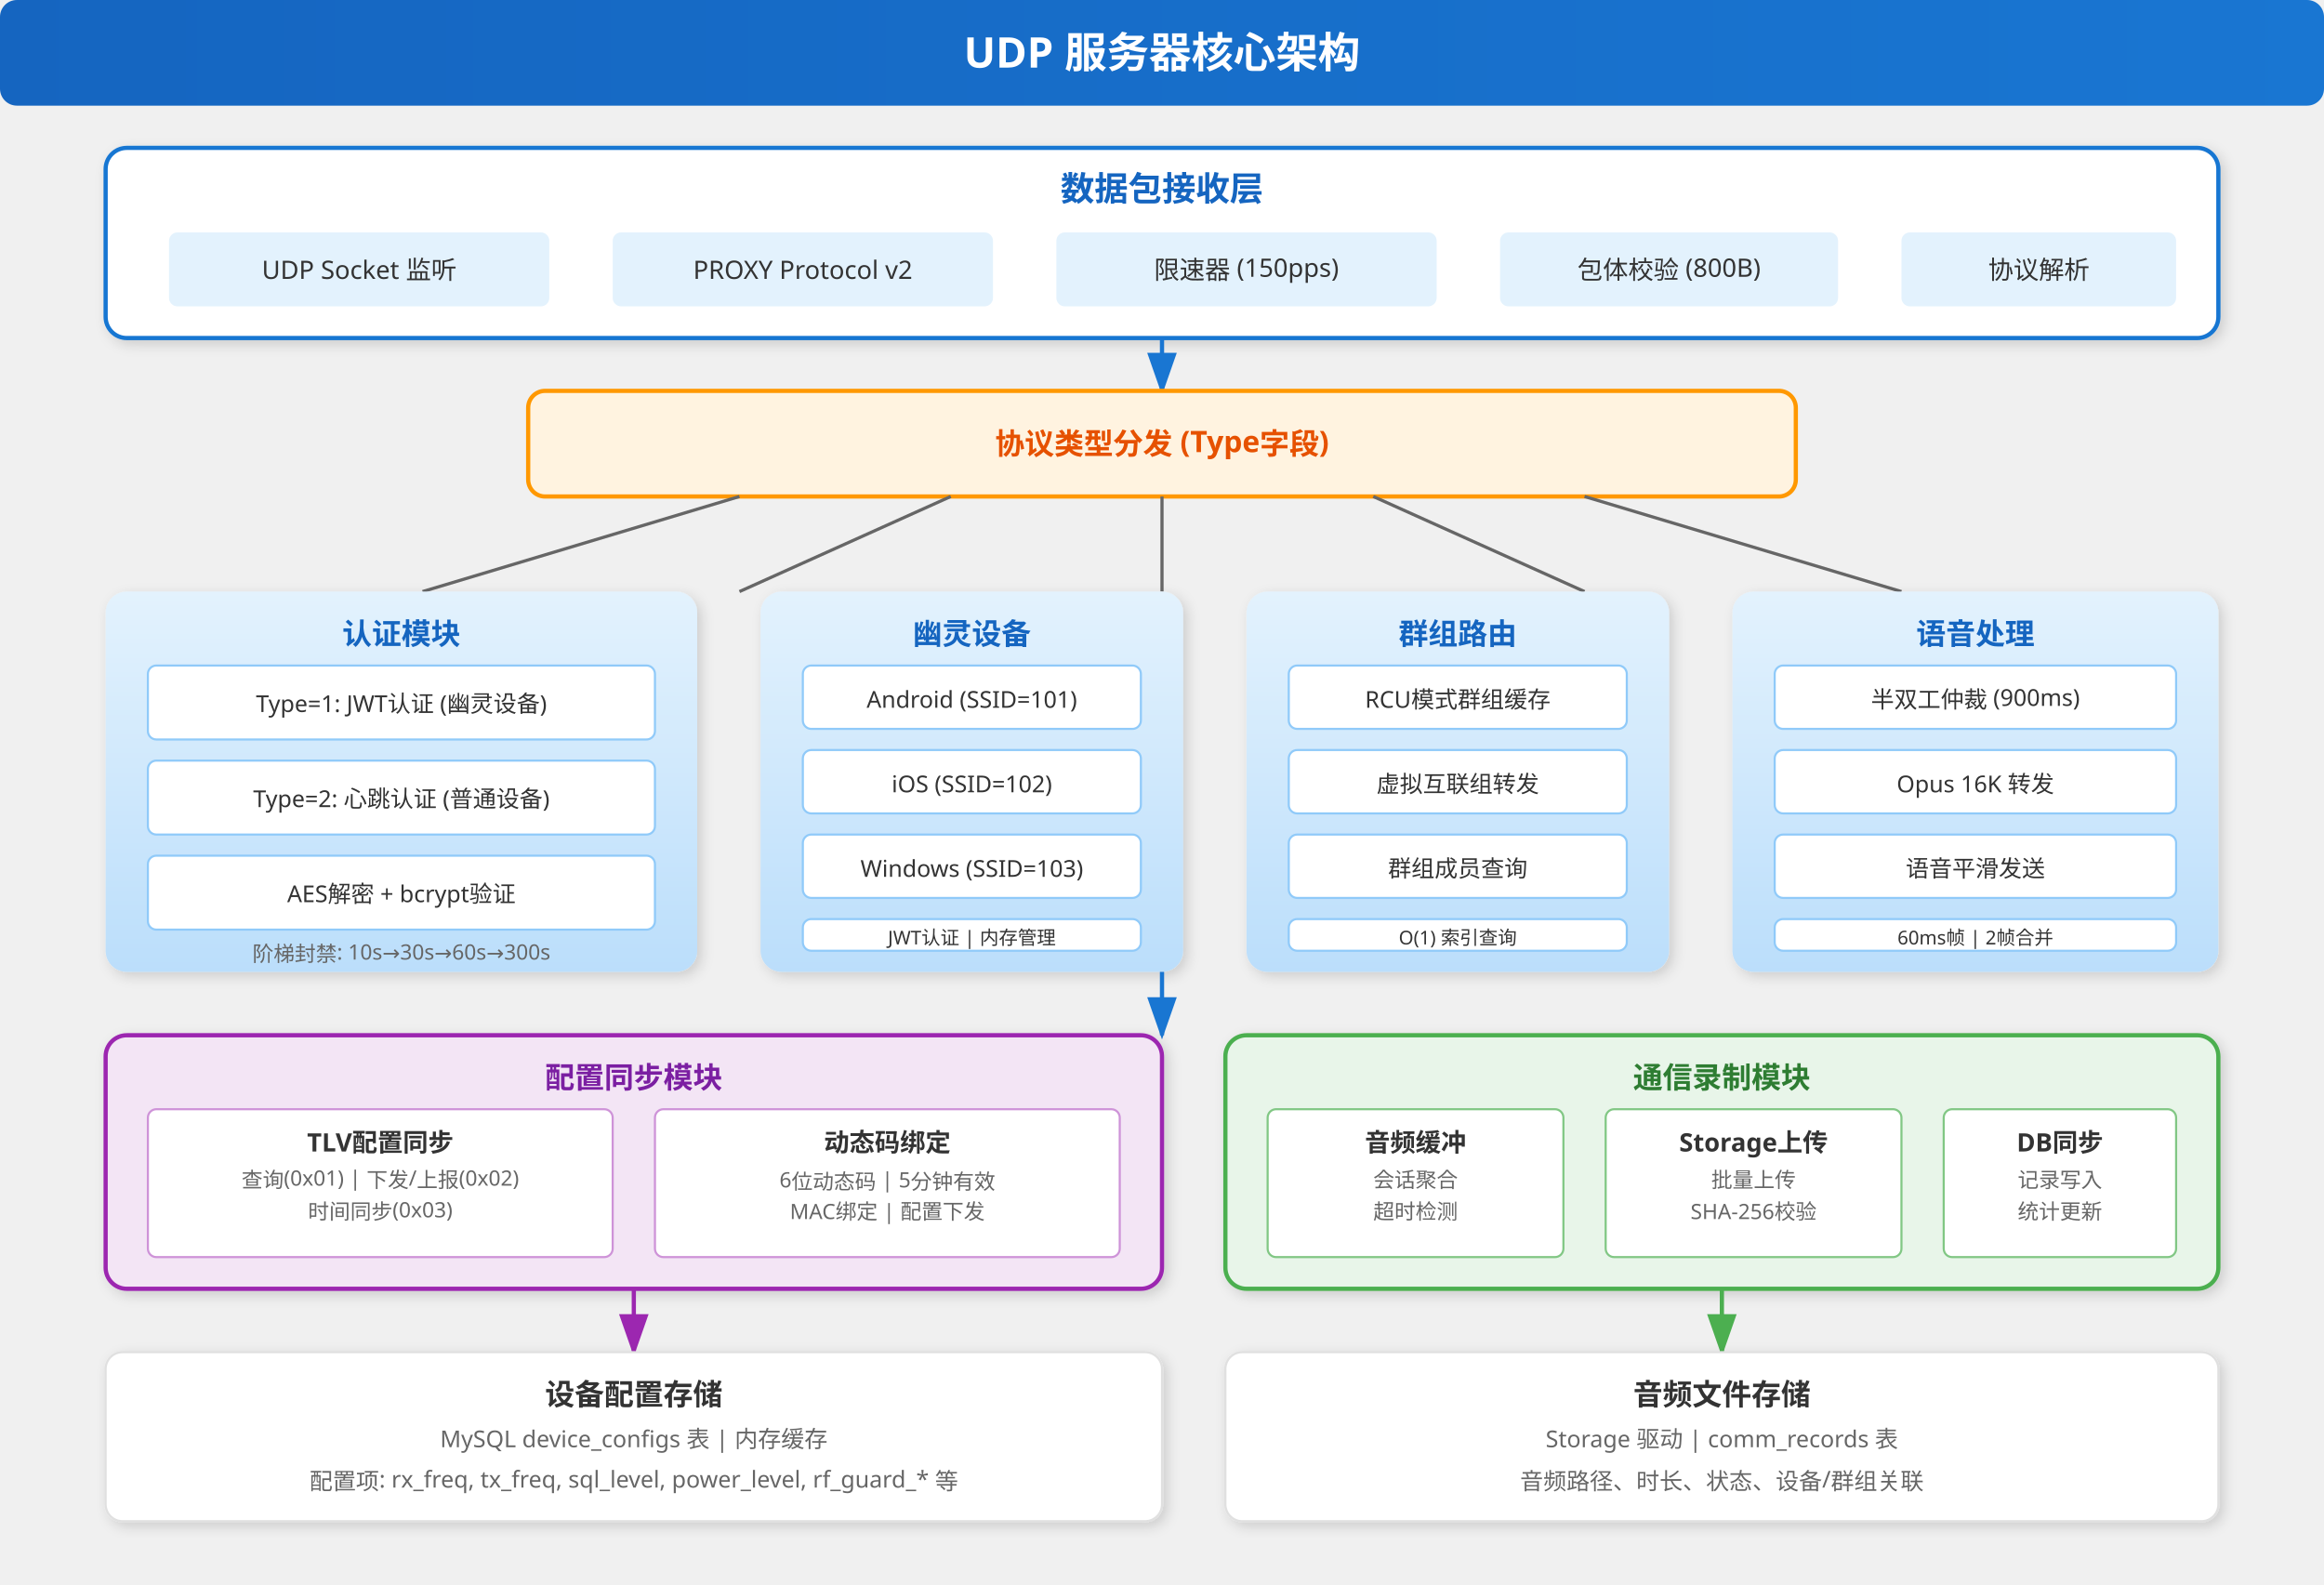
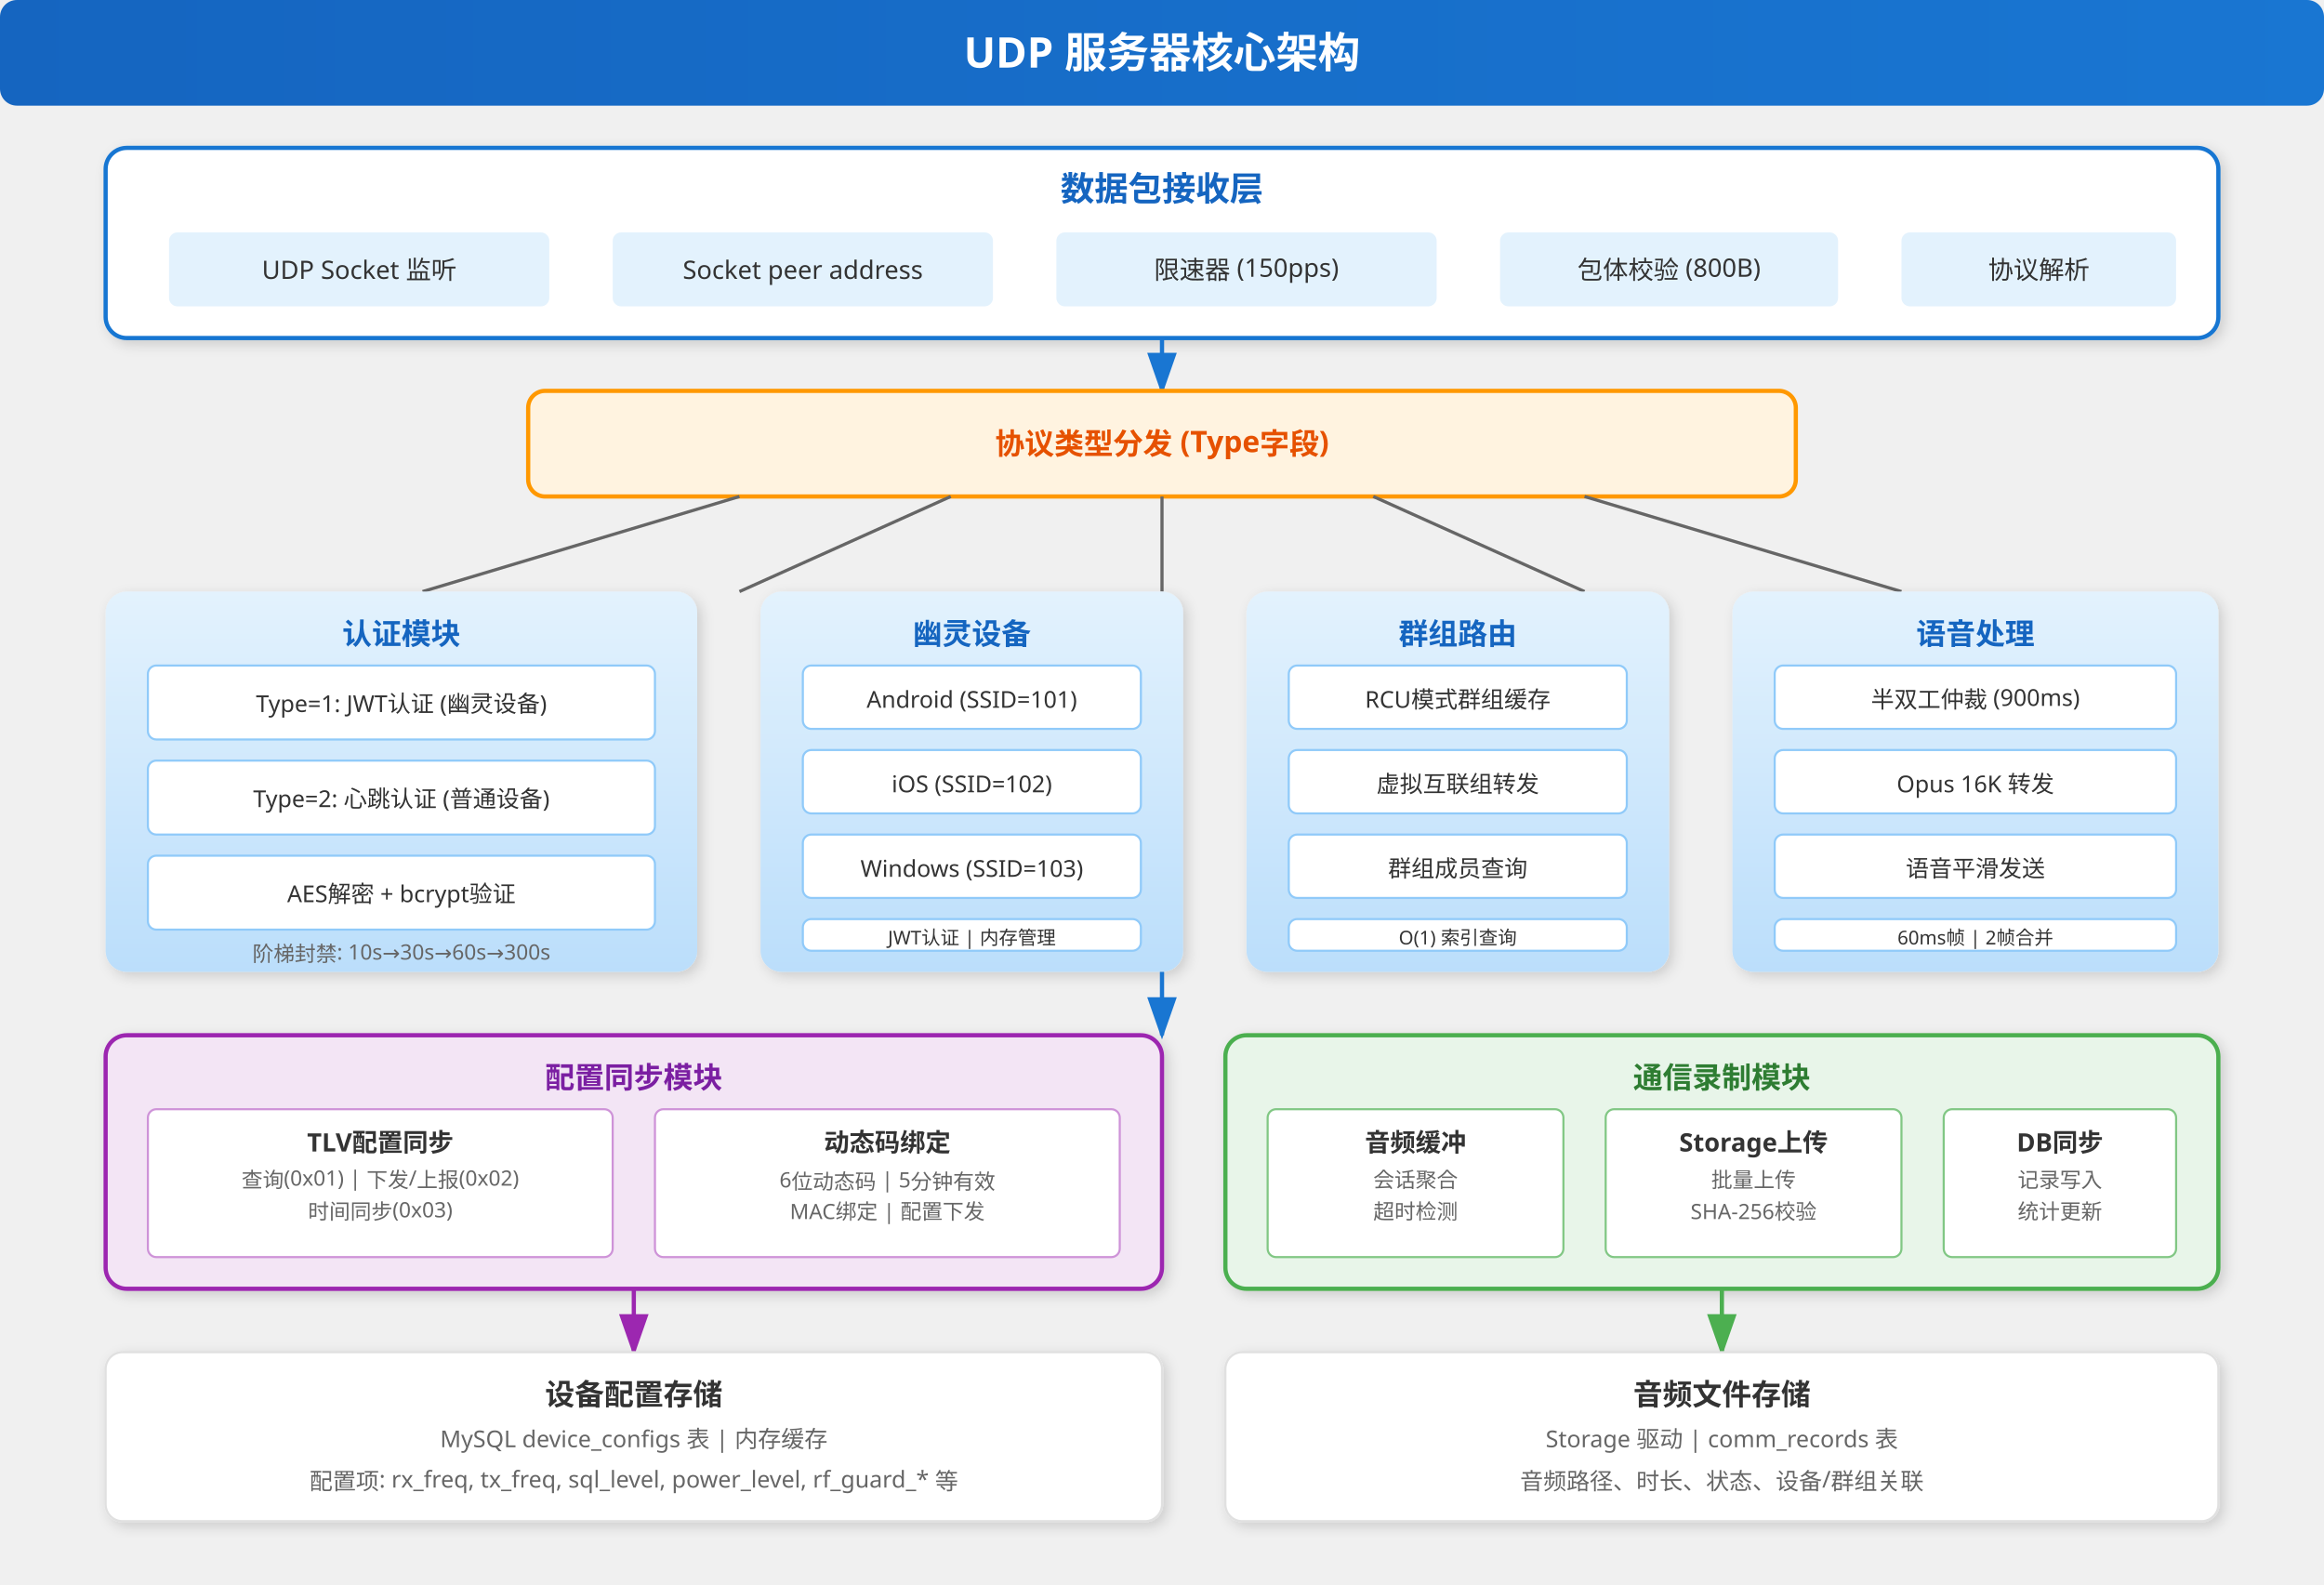
<svg xmlns="http://www.w3.org/2000/svg" viewBox="0 0 1100 750" font-family="Microsoft YaHei, sans-serif">
  <defs>
    <linearGradient id="titleGrad" x1="0%" y1="0%" x2="100%" y2="0%">
      <stop offset="0%" style="stop-color:#1565c0;stop-opacity:1" />
      <stop offset="100%" style="stop-color:#1976d2;stop-opacity:1" />
    </linearGradient>
    <linearGradient id="moduleGrad" x1="0%" y1="0%" x2="0%" y2="100%">
      <stop offset="0%" style="stop-color:#e3f2fd;stop-opacity:1" />
      <stop offset="100%" style="stop-color:#bbdefb;stop-opacity:1" />
    </linearGradient>
    <filter id="shadow">
      <feDropShadow dx="2" dy="2" stdDeviation="3" flood-opacity="0.15" />
    </filter>
  </defs>
  <rect x="0" y="0" width="1100" height="50" fill="url(#titleGrad)" rx="8" />
  <text x="550" y="32" text-anchor="middle" fill="white" font-size="20" font-weight="bold">UDP 服务器核心架构</text>
  <rect x="50" y="70" width="1000" height="90" fill="white" rx="10" filter="url(#shadow)" stroke="#1976d2" stroke-width="2" />
  <text x="550" y="95" text-anchor="middle" fill="#1565c0" font-size="16" font-weight="bold">数据包接收层</text>
  <rect x="80" y="110" width="180" height="35" fill="#e3f2fd" rx="4" />
  <text x="170" y="132" text-anchor="middle" fill="#333" font-size="12">UDP Socket 监听</text>
  <rect x="290" y="110" width="180" height="35" fill="#e3f2fd" rx="4" />
-   <text x="380" y="132" text-anchor="middle" fill="#333" font-size="12">PROXY Protocol v2</text>
+   <text x="380" y="132" text-anchor="middle" fill="#333" font-size="12">Socket peer address</text>
  <rect x="500" y="110" width="180" height="35" fill="#e3f2fd" rx="4" />
  <text x="590" y="132" text-anchor="middle" fill="#333" font-size="12">限速器 (150pps)</text>
  <rect x="710" y="110" width="160" height="35" fill="#e3f2fd" rx="4" />
  <text x="790" y="132" text-anchor="middle" fill="#333" font-size="12">包体校验 (800B)</text>
  <rect x="900" y="110" width="130" height="35" fill="#e3f2fd" rx="4" />
  <text x="965" y="132" text-anchor="middle" fill="#333" font-size="12">协议解析</text>
  <path d="M 550 160 L 550 185" stroke="#1976d2" stroke-width="2" fill="none" marker-end="url(#arrow)" />
  <defs>
    <marker id="arrow" markerWidth="10" markerHeight="7" refX="9" refY="3.5" orient="auto">
      <polygon points="0 0, 10 3.5, 0 7" fill="#1976d2" />
    </marker>
  </defs>
  <rect x="250" y="185" width="600" height="50" fill="#fff3e0" rx="8" stroke="#ff9800" stroke-width="2" />
  <text x="550" y="215" text-anchor="middle" fill="#e65100" font-size="14" font-weight="bold">协议类型分发 (Type字段)</text>
  <path d="M 350 235 L 200 280" stroke="#666" stroke-width="1.5" fill="none" />
  <path d="M 450 235 L 350 280" stroke="#666" stroke-width="1.5" fill="none" />
  <path d="M 550 235 L 550 280" stroke="#666" stroke-width="1.5" fill="none" />
  <path d="M 650 235 L 750 280" stroke="#666" stroke-width="1.5" fill="none" />
  <path d="M 750 235 L 900 280" stroke="#666" stroke-width="1.5" fill="none" />
  <rect x="50" y="280" width="280" height="180" fill="url(#moduleGrad)" rx="10" filter="url(#shadow)" />
  <text x="190" y="305" text-anchor="middle" fill="#1565c0" font-size="14" font-weight="bold">认证模块</text>
  <rect x="70" y="315" width="240" height="35" fill="white" rx="4" stroke="#90caf9" />
  <text x="190" y="337" text-anchor="middle" fill="#333" font-size="11">Type=1: JWT认证 (幽灵设备)</text>
  <rect x="70" y="360" width="240" height="35" fill="white" rx="4" stroke="#90caf9" />
  <text x="190" y="382" text-anchor="middle" fill="#333" font-size="11">Type=2: 心跳认证 (普通设备)</text>
  <rect x="70" y="405" width="240" height="35" fill="white" rx="4" stroke="#90caf9" />
  <text x="190" y="427" text-anchor="middle" fill="#333" font-size="11">AES解密 + bcrypt验证</text>
  <text x="190" y="455" text-anchor="middle" fill="#666" font-size="10">阶梯封禁: 10s→30s→60s→300s</text>
  <rect x="360" y="280" width="200" height="180" fill="url(#moduleGrad)" rx="10" filter="url(#shadow)" />
  <text x="460" y="305" text-anchor="middle" fill="#1565c0" font-size="14" font-weight="bold">幽灵设备</text>
  <rect x="380" y="315" width="160" height="30" fill="white" rx="4" stroke="#90caf9" />
  <text x="460" y="335" text-anchor="middle" fill="#333" font-size="11">Android (SSID=101)</text>
  <rect x="380" y="355" width="160" height="30" fill="white" rx="4" stroke="#90caf9" />
  <text x="460" y="375" text-anchor="middle" fill="#333" font-size="11">iOS (SSID=102)</text>
  <rect x="380" y="395" width="160" height="30" fill="white" rx="4" stroke="#90caf9" />
  <text x="460" y="415" text-anchor="middle" fill="#333" font-size="11">Windows (SSID=103)</text>
  <rect x="380" y="435" width="160" height="15" fill="white" rx="4" stroke="#90caf9" />
  <text x="460" y="447" text-anchor="middle" fill="#333" font-size="9">JWT认证 | 内存管理</text>
  <rect x="590" y="280" width="200" height="180" fill="url(#moduleGrad)" rx="10" filter="url(#shadow)" />
  <text x="690" y="305" text-anchor="middle" fill="#1565c0" font-size="14" font-weight="bold">群组路由</text>
  <rect x="610" y="315" width="160" height="30" fill="white" rx="4" stroke="#90caf9" />
  <text x="690" y="335" text-anchor="middle" fill="#333" font-size="11">RCU模式群组缓存</text>
  <rect x="610" y="355" width="160" height="30" fill="white" rx="4" stroke="#90caf9" />
  <text x="690" y="375" text-anchor="middle" fill="#333" font-size="11">虚拟互联组转发</text>
  <rect x="610" y="395" width="160" height="30" fill="white" rx="4" stroke="#90caf9" />
  <text x="690" y="415" text-anchor="middle" fill="#333" font-size="11">群组成员查询</text>
  <rect x="610" y="435" width="160" height="15" fill="white" rx="4" stroke="#90caf9" />
  <text x="690" y="447" text-anchor="middle" fill="#333" font-size="9">O(1) 索引查询</text>
  <rect x="820" y="280" width="230" height="180" fill="url(#moduleGrad)" rx="10" filter="url(#shadow)" />
  <text x="935" y="305" text-anchor="middle" fill="#1565c0" font-size="14" font-weight="bold">语音处理</text>
  <rect x="840" y="315" width="190" height="30" fill="white" rx="4" stroke="#90caf9" />
  <text x="935" y="335" text-anchor="middle" fill="#333" font-size="11">半双工仲裁 (900ms)</text>
  <rect x="840" y="355" width="190" height="30" fill="white" rx="4" stroke="#90caf9" />
  <text x="935" y="375" text-anchor="middle" fill="#333" font-size="11">Opus 16K 转发</text>
  <rect x="840" y="395" width="190" height="30" fill="white" rx="4" stroke="#90caf9" />
  <text x="935" y="415" text-anchor="middle" fill="#333" font-size="11">语音平滑发送</text>
  <rect x="840" y="435" width="190" height="15" fill="white" rx="4" stroke="#90caf9" />
  <text x="935" y="447" text-anchor="middle" fill="#333" font-size="9">60ms帧 | 2帧合并</text>
  <path d="M 550 460 L 550 490" stroke="#1976d2" stroke-width="2" fill="none" marker-end="url(#arrow)" />
  <rect x="50" y="490" width="500" height="120" fill="#f3e5f5" rx="10" filter="url(#shadow)" stroke="#9c27b0" stroke-width="2" />
  <text x="300" y="515" text-anchor="middle" fill="#7b1fa2" font-size="14" font-weight="bold">配置同步模块</text>
  <rect x="70" y="525" width="220" height="70" fill="white" rx="4" stroke="#ce93d8" />
  <text x="180" y="545" text-anchor="middle" fill="#333" font-size="12" font-weight="bold">TLV配置同步</text>
  <text x="180" y="562" text-anchor="middle" fill="#666" font-size="10">查询(0x01) | 下发/上报(0x02)</text>
  <text x="180" y="577" text-anchor="middle" fill="#666" font-size="10">时间同步(0x03)</text>
  <rect x="310" y="525" width="220" height="70" fill="white" rx="4" stroke="#ce93d8" />
  <text x="420" y="545" text-anchor="middle" fill="#333" font-size="12" font-weight="bold">动态码绑定</text>
  <text x="420" y="562" text-anchor="middle" fill="#666" font-size="10">6位动态码 | 5分钟有效</text>
  <text x="420" y="577" text-anchor="middle" fill="#666" font-size="10">MAC绑定 | 配置下发</text>
  <rect x="580" y="490" width="470" height="120" fill="#e8f5e9" rx="10" filter="url(#shadow)" stroke="#4caf50" stroke-width="2" />
  <text x="815" y="515" text-anchor="middle" fill="#2e7d32" font-size="14" font-weight="bold">通信录制模块</text>
  <rect x="600" y="525" width="140" height="70" fill="white" rx="4" stroke="#81c784" />
  <text x="670" y="545" text-anchor="middle" fill="#333" font-size="12" font-weight="bold">音频缓冲</text>
  <text x="670" y="562" text-anchor="middle" fill="#666" font-size="10">会话聚合</text>
  <text x="670" y="577" text-anchor="middle" fill="#666" font-size="10">超时检测</text>
  <rect x="760" y="525" width="140" height="70" fill="white" rx="4" stroke="#81c784" />
  <text x="830" y="545" text-anchor="middle" fill="#333" font-size="12" font-weight="bold">Storage上传</text>
  <text x="830" y="562" text-anchor="middle" fill="#666" font-size="10">批量上传</text>
  <text x="830" y="577" text-anchor="middle" fill="#666" font-size="10">SHA-256校验</text>
  <rect x="920" y="525" width="110" height="70" fill="white" rx="4" stroke="#81c784" />
  <text x="975" y="545" text-anchor="middle" fill="#333" font-size="12" font-weight="bold">DB同步</text>
  <text x="975" y="562" text-anchor="middle" fill="#666" font-size="10">记录写入</text>
  <text x="975" y="577" text-anchor="middle" fill="#666" font-size="10">统计更新</text>
  <path d="M 300 610 L 300 640" stroke="#9c27b0" stroke-width="2" fill="none" marker-end="url(#arrowPurple)" />
  <path d="M 815 610 L 815 640" stroke="#4caf50" stroke-width="2" fill="none" marker-end="url(#arrowGreen)" />
  <defs>
    <marker id="arrowPurple" markerWidth="10" markerHeight="7" refX="9" refY="3.5" orient="auto">
      <polygon points="0 0, 10 3.5, 0 7" fill="#9c27b0" />
    </marker>
    <marker id="arrowGreen" markerWidth="10" markerHeight="7" refX="9" refY="3.5" orient="auto">
      <polygon points="0 0, 10 3.5, 0 7" fill="#4caf50" />
    </marker>
  </defs>
  <rect x="50" y="640" width="500" height="80" fill="white" rx="8" filter="url(#shadow)" stroke="#e0e0e0" />
  <text x="300" y="665" text-anchor="middle" fill="#333" font-size="14" font-weight="bold">设备配置存储</text>
  <text x="300" y="685" text-anchor="middle" fill="#666" font-size="11">MySQL device_configs 表 | 内存缓存</text>
  <text x="300" y="705" text-anchor="middle" fill="#666" font-size="11">配置项: rx_freq, tx_freq, sql_level, power_level, rf_guard_* 等</text>
  <rect x="580" y="640" width="470" height="80" fill="white" rx="8" filter="url(#shadow)" stroke="#e0e0e0" />
  <text x="815" y="665" text-anchor="middle" fill="#333" font-size="14" font-weight="bold">音频文件存储</text>
  <text x="815" y="685" text-anchor="middle" fill="#666" font-size="11">Storage 驱动 | comm_records 表</text>
  <text x="815" y="705" text-anchor="middle" fill="#666" font-size="11">音频路径、时长、状态、设备/群组关联</text>
  <rect x="50" y="735" width="1000" height="0" fill="none" />
</svg>
